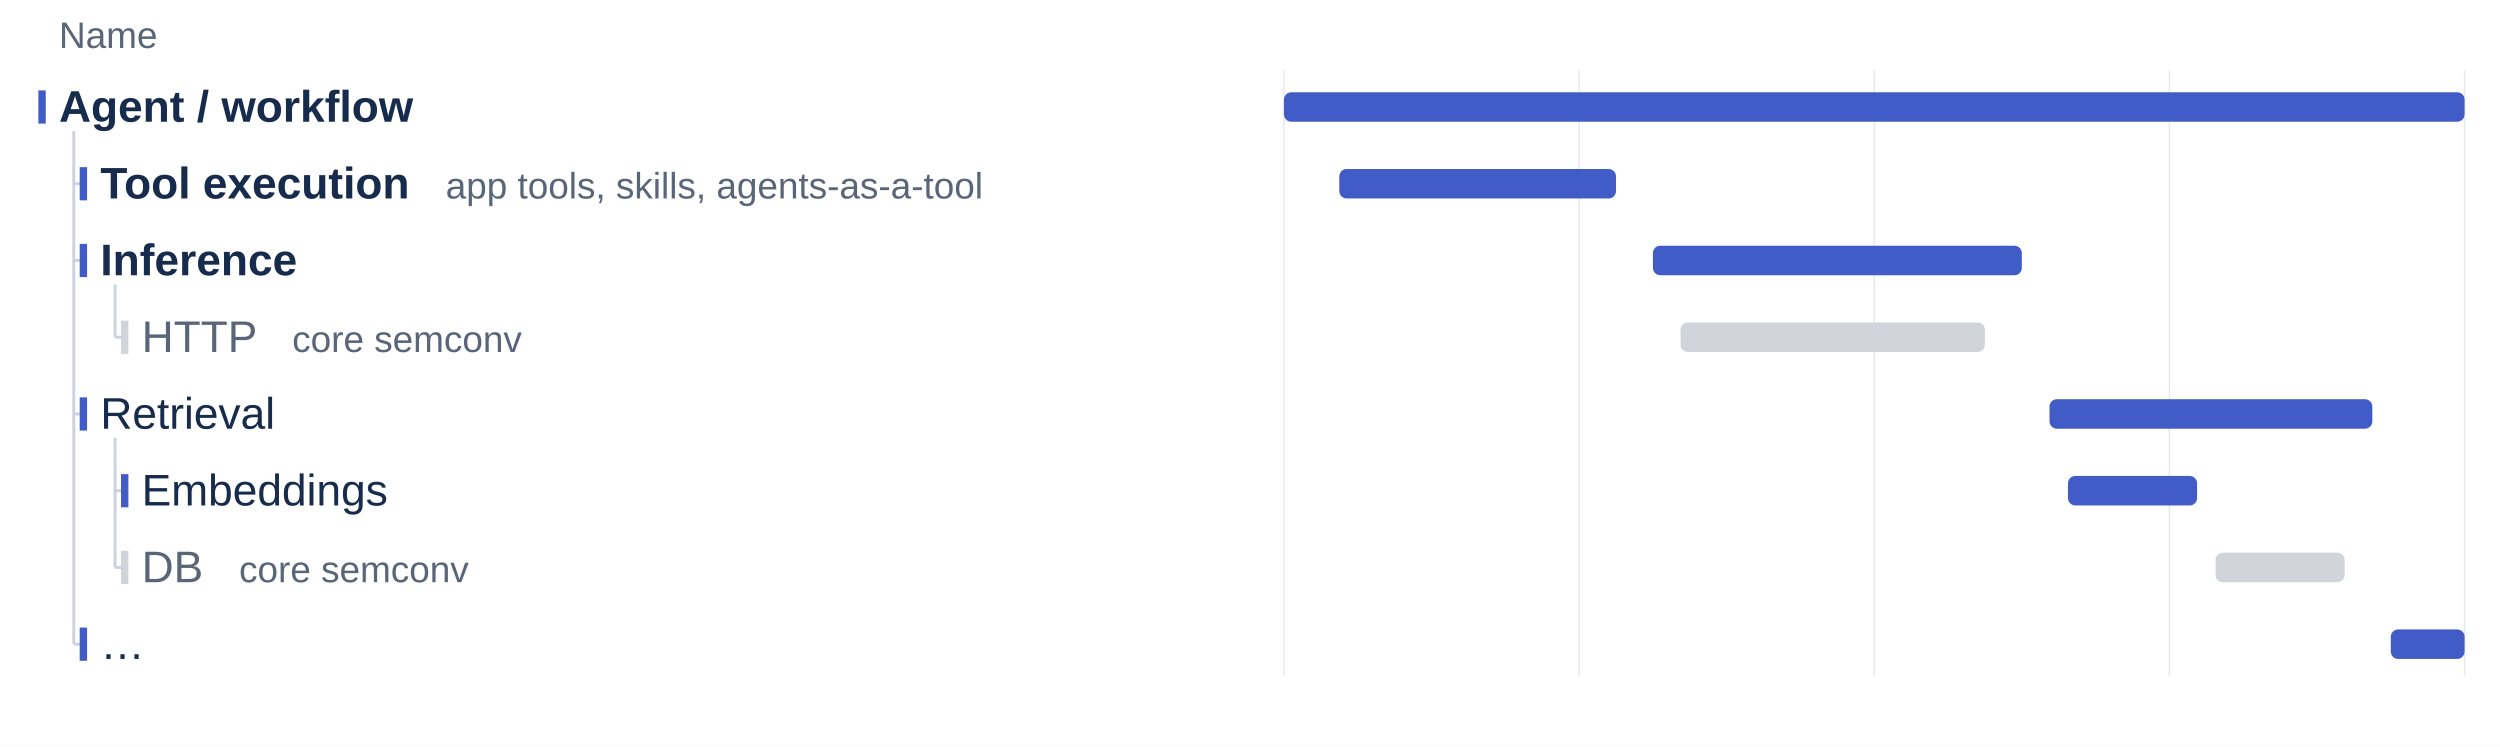
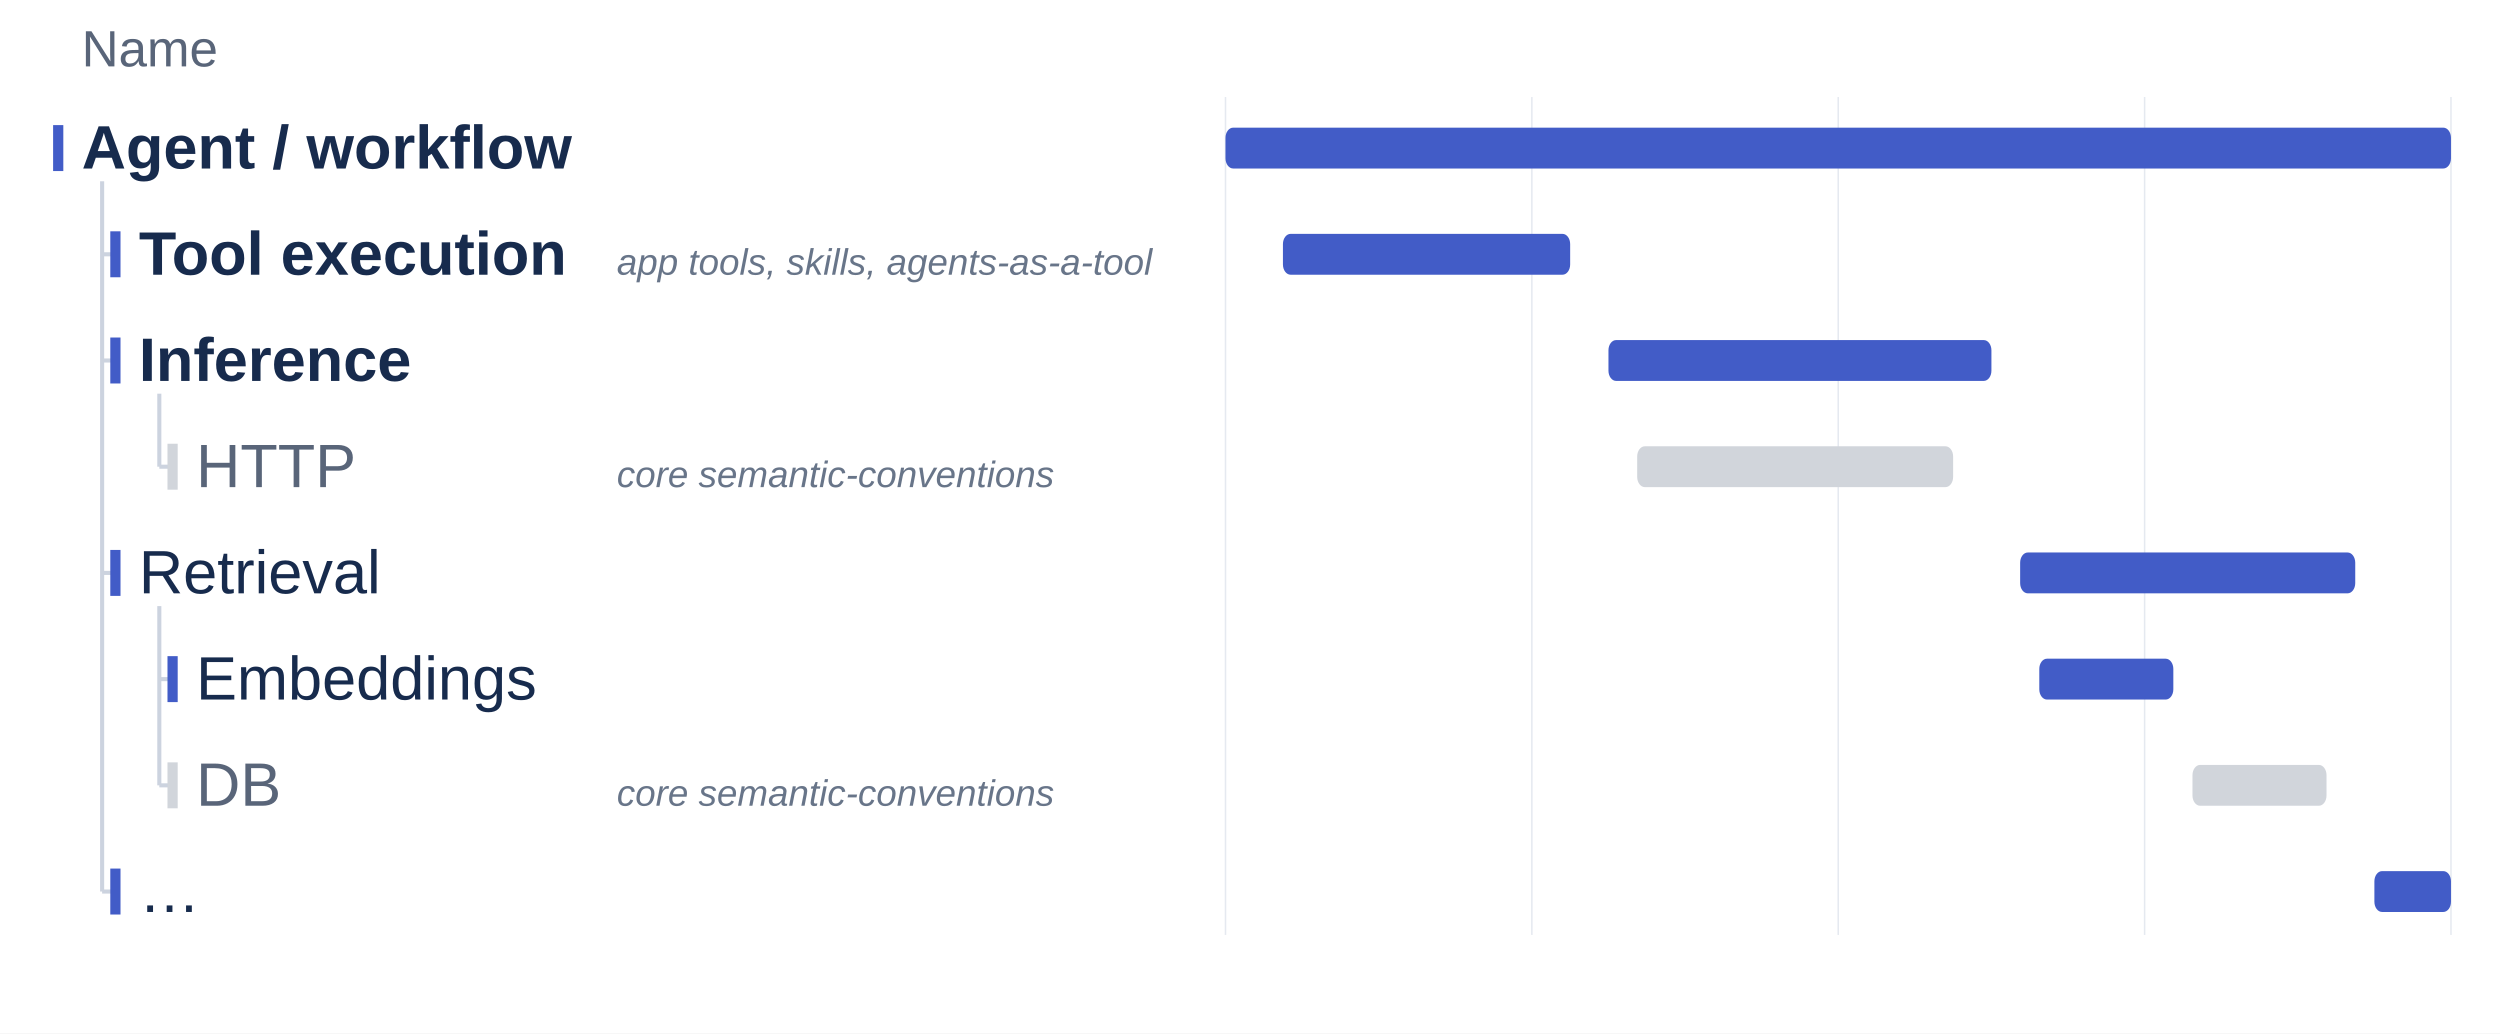
- <svg xmlns="http://www.w3.org/2000/svg" width="1694" height="506" viewBox="0 0 1694 506" role="img" aria-labelledby="title desc">
+ <svg xmlns="http://www.w3.org/2000/svg" width="1224" height="506" viewBox="0 0 1224 506" role="img" aria-labelledby="title desc">
  <style>
  text { font-family: Arial, sans-serif; fill: #172b4d; }
  .span-name { font-size: 24px; }
  .service { font-size: 22px; }
  .column-heading { font-size: 20px; fill: #596579; }
  .span-note { font-size: 20px; fill: #596579; }
  .core .span-name, .core .span-note { fill: #596579; }
  .tree { fill: none; stroke: #ccd3df; stroke-width: 2; }
  .grid { fill: none; stroke: #e5e9f0; }
+   .bar, .grid { transform: matrix(0.75, 0, 0, 1, -52.5, 0); }
</style>
  <defs>
    <marker id="red-arrow" viewBox="0 0 10 10" refX="9" refY="5" markerWidth="7" markerHeight="7" orient="auto">
      <path d="M0 0L10 5L0 10Z" fill="#c62828" />
    </marker>
    <marker id="blue-arrow" viewBox="0 0 10 10" refX="9" refY="5" markerWidth="7" markerHeight="7" orient="auto">
      <path d="M0 0L10 5L0 10Z" fill="#7048ff" />
    </marker>
  </defs>
-   <rect width="1694" height="506" fill="white" />
+   <rect width="1224" height="506" fill="white" />
  <g id="conventions-panel">
-     <style>#conventions-panel .span-name { font-size: 30px; } #conventions-panel .column-heading, #conventions-panel .span-note { font-size: 25px; }</style>
+     <style>#conventions-panel .span-name { font-size: 30px; } #conventions-panel .column-heading { font-size: 25px; } #conventions-panel .span-note { font-size: 18px; font-style: italic; fill: #687589; }</style>
    <text x="40" y="32.5" class="column-heading">Name</text>
    <path class="grid" d="M870 47.5V457.75" />
    <path class="grid" d="M1070 47.5V457.75" />
    <path class="grid" d="M1270 47.5V457.75" />
    <path class="grid" d="M1470 47.5V457.75" />
    <path class="grid" d="M1670 47.5V457.75" />
    <path class="tree" data-parent-row="0" d="M50 88.75V436.5 M50 124.5H58 M50 176.5H58 M50 280.5H58 M50 436.5H58" />
    <path class="tree" data-parent-row="2" d="M78 192.75V228.5 M78 228.5H86" />
    <path class="tree" data-parent-row="4" d="M78 296.75V384.5 M78 332.5H86 M78 384.5H86" />
    <g id="conventions-row-0" class="trace-row" data-row="0" data-depth="0" data-parent-row="">
      <rect class="service-marker" x="26" y="61.25" width="5" height="22.5" fill="#425cc7" />
      <text x="40" y="82.5" font-weight="700" class="span-name">Agent / workflow</text>
      <rect class="bar illustrative-bar" x="870" y="62.5" width="800" height="20" rx="5" fill="#425cc7" data-original-x="740.0" data-original-width="640.0" />
    </g>
    <g id="conventions-row-1" class="trace-row" data-row="1" data-depth="1" data-parent-row="0">
      <rect class="service-marker" x="54" y="113.25" width="5" height="22.5" fill="#425cc7" />
      <text x="68" y="134.5" font-weight="700" class="span-name">Tool execution</text>
      <text x="302" y="134.5" class="span-note">app tools, skills, agents-as-a-tool</text>
      <rect class="bar illustrative-bar" x="907.5" y="114.5" width="187.5" height="20" rx="5" fill="#425cc7" data-original-x="770.0" data-original-width="150.0" />
    </g>
    <g id="conventions-row-2" class="trace-row" data-row="2" data-depth="1" data-parent-row="0">
      <rect class="service-marker" x="54" y="165.25" width="5" height="22.5" fill="#425cc7" />
      <text x="68" y="186.5" font-weight="700" class="span-name">Inference</text>
      <rect class="bar illustrative-bar" x="1120" y="166.5" width="250" height="20" rx="5" fill="#425cc7" data-original-x="940.0" data-original-width="200.0" />
    </g>
    <g id="conventions-row-3" class="trace-row core" data-row="3" data-depth="2" data-parent-row="2">
      <rect class="service-marker" x="82" y="217.25" width="5" height="22.5" fill="#d1d5db" />
      <text x="96" y="238.5" class="span-name">HTTP</text>
-       <text x="198" y="238.5" class="span-note">core semconv</text>
+       <text x="302" y="238.5" class="span-note">core semantic-conventions</text>
      <rect class="bar illustrative-bar" x="1138.75" y="218.5" width="206.25" height="20" rx="5" fill="#d1d5db" data-original-x="955.0" data-original-width="165.0" />
    </g>
    <g id="conventions-row-4" class="trace-row" data-row="4" data-depth="1" data-parent-row="0">
      <rect class="service-marker" x="54" y="269.25" width="5" height="22.5" fill="#425cc7" />
      <text x="68" y="290.5" class="span-name">Retrieval</text>
      <rect class="bar illustrative-bar" x="1388.75" y="270.5" width="218.75" height="20" rx="5" fill="#425cc7" data-original-x="1155.0" data-original-width="175.0" />
    </g>
    <g id="conventions-row-5" class="trace-row" data-row="5" data-depth="2" data-parent-row="4">
      <rect class="service-marker" x="82" y="321.25" width="5" height="22.5" fill="#425cc7" />
      <text x="96" y="342.5" class="span-name">Embeddings</text>
      <rect class="bar illustrative-bar" x="1401.25" y="322.5" width="87.5" height="20" rx="5" fill="#425cc7" data-original-x="1165.0" data-original-width="70.0" />
    </g>
    <g id="conventions-row-6" class="trace-row core" data-row="6" data-depth="2" data-parent-row="4">
      <rect class="service-marker" x="82" y="373.25" width="5" height="22.5" fill="#d1d5db" />
      <text x="96" y="394.5" class="span-name">DB</text>
-       <text x="162" y="394.5" class="span-note">core semconv</text>
+       <text x="302" y="394.5" class="span-note">core semantic-conventions</text>
      <rect class="bar illustrative-bar" x="1501.25" y="374.5" width="87.5" height="20" rx="5" fill="#d1d5db" data-original-x="1245.0" data-original-width="70.0" />
    </g>
    <g id="conventions-row-7" class="trace-row" data-row="7" data-depth="1" data-parent-row="0">
      <rect class="service-marker" x="54" y="425.25" width="5" height="22.5" fill="#425cc7" />
      <text x="68" y="446.5" class="span-name">…</text>
      <rect class="bar illustrative-bar" x="1620" y="426.5" width="50" height="20" rx="5" fill="#425cc7" data-original-x="1340.0" data-original-width="40.0" />
    </g>
  </g>
</svg>
